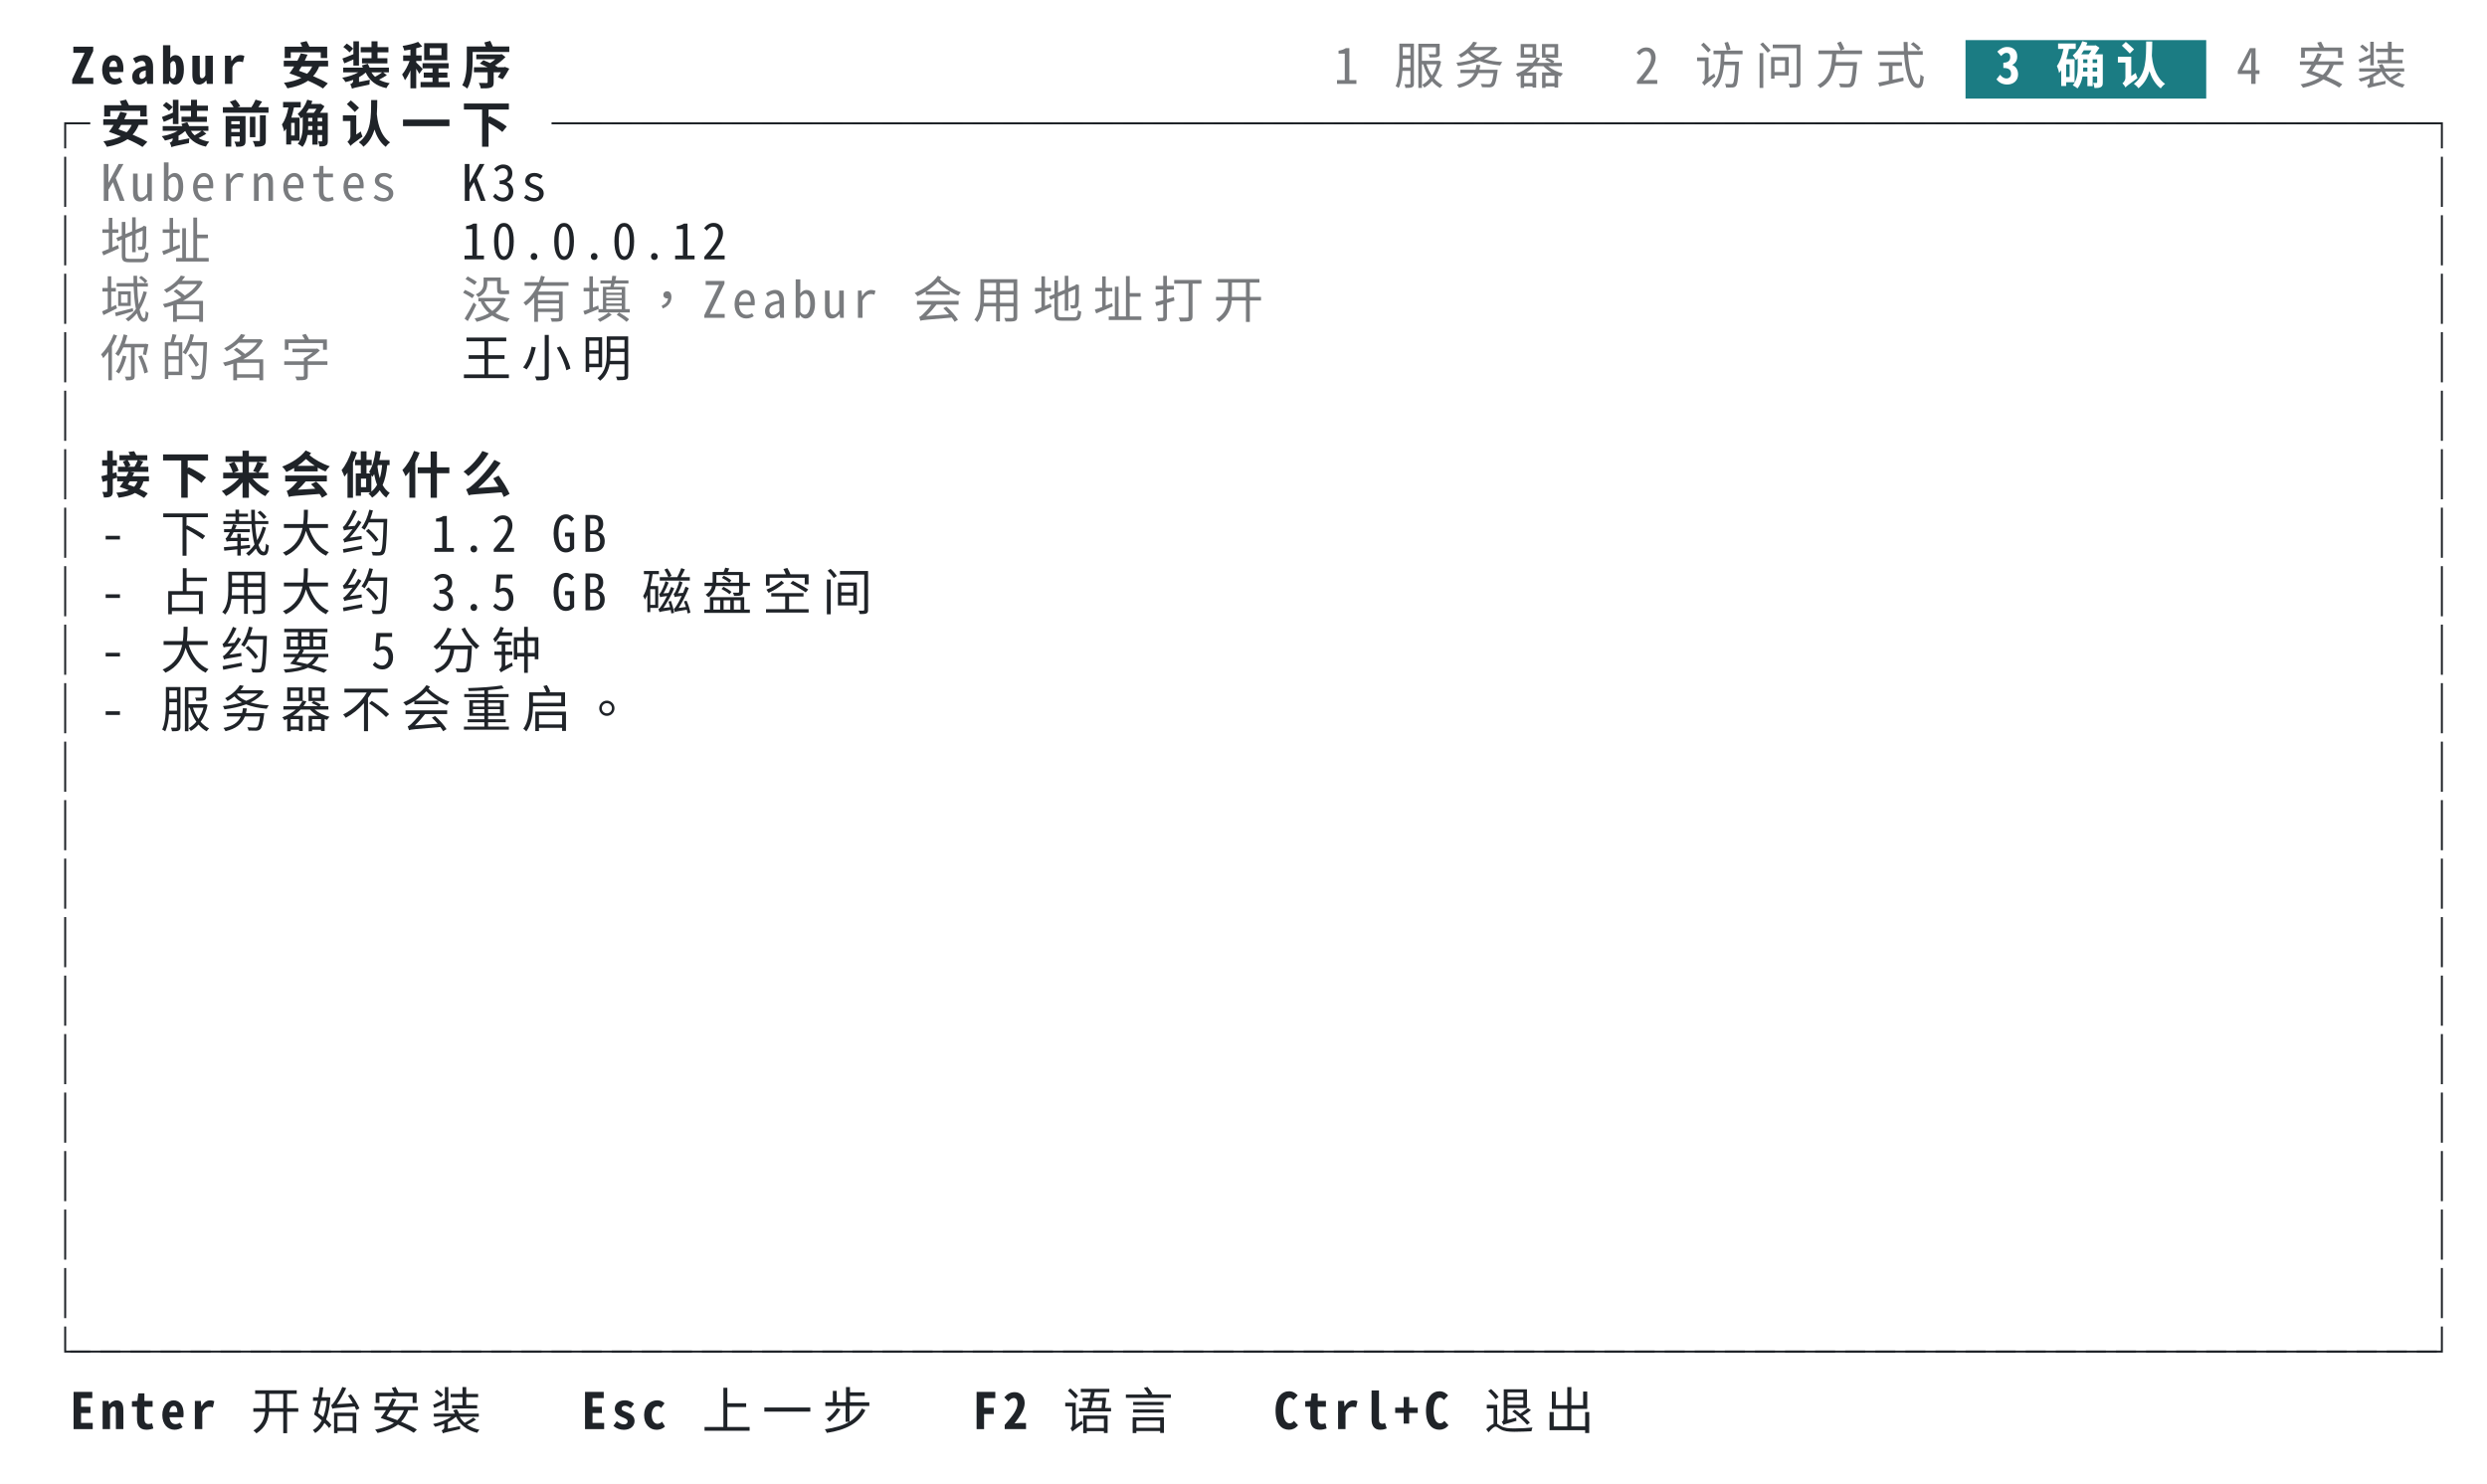
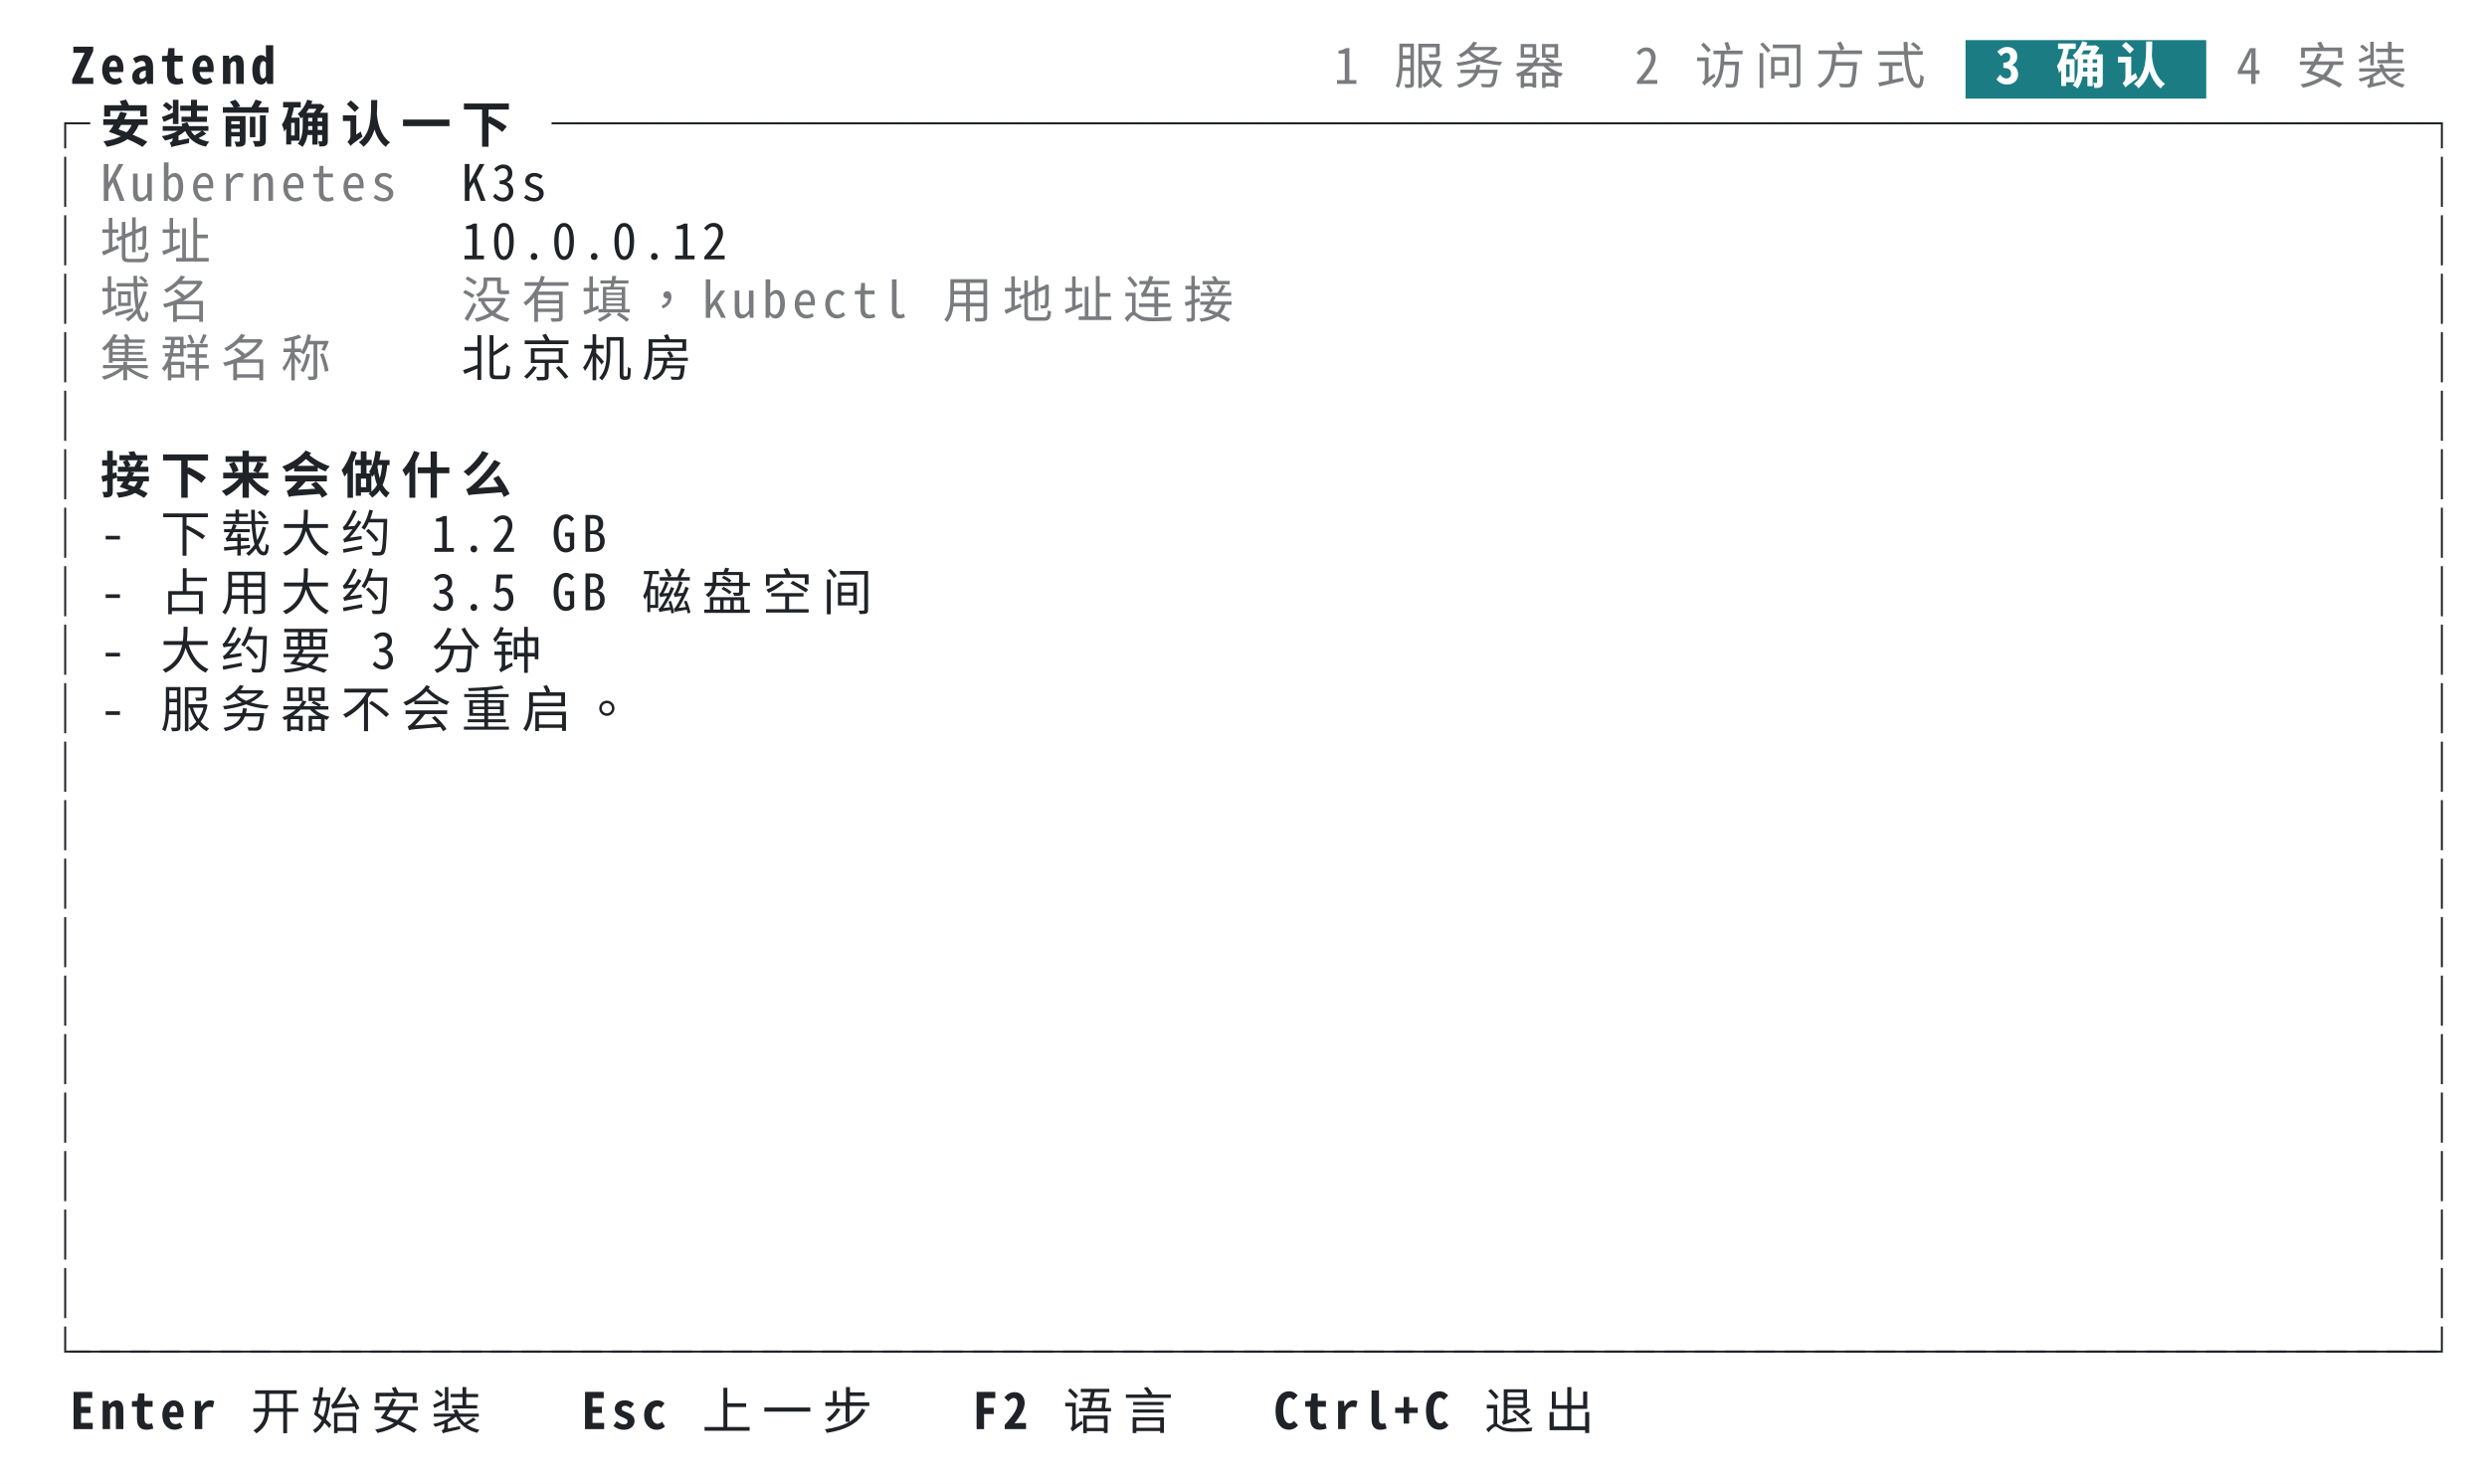
<svg xmlns="http://www.w3.org/2000/svg" xml:lang="zh-CN" width="744" height="444" viewBox="0 0 744 444">
  <style>svg{font:15px ui-monospace,SFMono-Regular,Menlo,'PingFang TC','PingFang SC','Hiragino Sans','Noto Sans Mono CJK TC',monospace}.bold{font-weight:700}.dim{opacity:.6}.f-fg{fill:#1f2328}.b-fg{fill:#1f2328}.f-bg{fill:#ffffff}.b-bg{fill:#ffffff}.f-black{fill:#24292f}.b-black{fill:#24292f}.f-red{fill:#cf222e}.b-red{fill:#cf222e}.f-green{fill:#116329}.b-green{fill:#116329}.f-yellow{fill:#9a6700}.b-yellow{fill:#9a6700}.f-blue{fill:#0969da}.b-blue{fill:#0969da}.f-magenta{fill:#8250df}.b-magenta{fill:#8250df}.f-cyan{fill:#1b7c83}.b-cyan{fill:#1b7c83}.f-gray{fill:#6e7781}.b-gray{fill:#6e7781}.f-darkgray{fill:#57606a}.b-darkgray{fill:#57606a}.f-white{fill:#6e7781}.b-white{fill:#6e7781}.f-lightcyan{fill:#1b7c83}.b-lightcyan{fill:#1b7c83}.f-lightgreen{fill:#116329}.b-lightgreen{fill:#116329}@media (prefers-color-scheme:dark){.f-fg{fill:#e6edf3}.b-fg{fill:#e6edf3}.f-bg{fill:#0d1117}.b-bg{fill:#0d1117}.f-black{fill:#484f58}.b-black{fill:#484f58}.f-red{fill:#ff7b72}.b-red{fill:#ff7b72}.f-green{fill:#3fb950}.b-green{fill:#3fb950}.f-yellow{fill:#d29922}.b-yellow{fill:#d29922}.f-blue{fill:#58a6ff}.b-blue{fill:#58a6ff}.f-magenta{fill:#bc8cff}.b-magenta{fill:#bc8cff}.f-cyan{fill:#39c5cf}.b-cyan{fill:#39c5cf}.f-gray{fill:#8b949e}.b-gray{fill:#8b949e}.f-darkgray{fill:#6e7681}.b-darkgray{fill:#6e7681}.f-white{fill:#b1bac4}.b-white{fill:#b1bac4}.f-lightcyan{fill:#56d4dd}.b-lightcyan{fill:#56d4dd}.f-lightgreen{fill:#56d364}.b-lightgreen{fill:#56d364}}</style>
  <rect class="b-bg" width="100%" height="100%" />
  <g class="f-fg bold">
    <text x="21.0" y="25.1">Z</text>
    <text x="30.0" y="25.1">e</text>
    <text x="39.0" y="25.1">a</text>
-     <text x="48.0" y="25.1">b</text>
-     <text x="57.0" y="25.1">u</text>
-     <text x="66.0" y="25.1">r</text>
-     <text x="84.0" y="25.1">安</text>
-     <text x="102.0" y="25.1">装</text>
-     <text x="120.0" y="25.1">程</text>
-     <text x="138.0" y="25.1">序</text>
+     <text x="48.0" y="25.1">t</text>
+     <text x="57.0" y="25.1">e</text>
+     <text x="66.0" y="25.1">n</text>
+     <text x="75.0" y="25.1">d</text>
  </g>
  <g class="f-fg dim">
    <text x="399.0" y="25.1">1</text>
    <text x="417.0" y="25.1">服</text>
    <text x="435.0" y="25.1">务</text>
    <text x="453.0" y="25.1">器</text>
    <text x="489.0" y="25.1">2</text>
    <text x="507.0" y="25.1">访</text>
    <text x="525.0" y="25.1">问</text>
    <text x="543.0" y="25.1">方</text>
    <text x="561.0" y="25.1">式</text>
  </g>
  <rect class="b-cyan" x="588.0" y="12.0" width="72.0" height="17.5" />
  <g class="f-bg bold">
    <text x="597.0" y="25.1">3</text>
    <text x="615.0" y="25.1">确</text>
    <text x="633.0" y="25.1">认</text>
  </g>
  <g class="f-fg dim">
    <text x="669.0" y="25.1">4</text>
    <text x="687.0" y="25.1">安</text>
    <text x="705.0" y="25.1">装</text>
  </g>
  <g class="f-fg">
    <text x="12.0" y="42.6">┌</text>
  </g>
  <g class="f-fg bold">
    <text x="30.0" y="42.6">安</text>
    <text x="48.0" y="42.6">装</text>
    <text x="66.0" y="42.6">前</text>
    <text x="84.0" y="42.6">确</text>
    <text x="102.0" y="42.6">认</text>
    <text x="120.0" y="42.6">一</text>
    <text x="138.0" y="42.6">下</text>
  </g>
  <g class="f-fg">
    <text x="165.0" y="42.6">─</text>
    <text x="174.0" y="42.6">─</text>
    <text x="183.0" y="42.6">─</text>
    <text x="192.0" y="42.6">─</text>
    <text x="201.0" y="42.6">─</text>
    <text x="210.0" y="42.6">─</text>
    <text x="219.0" y="42.6">─</text>
    <text x="228.0" y="42.6">─</text>
    <text x="237.0" y="42.6">─</text>
    <text x="246.0" y="42.6">─</text>
    <text x="255.0" y="42.6">─</text>
    <text x="264.0" y="42.6">─</text>
    <text x="273.0" y="42.6">─</text>
    <text x="282.0" y="42.6">─</text>
    <text x="291.0" y="42.6">─</text>
    <text x="300.0" y="42.6">─</text>
    <text x="309.0" y="42.6">─</text>
    <text x="318.0" y="42.6">─</text>
    <text x="327.0" y="42.6">─</text>
    <text x="336.0" y="42.6">─</text>
    <text x="345.0" y="42.6">─</text>
    <text x="354.0" y="42.6">─</text>
    <text x="363.0" y="42.6">─</text>
    <text x="372.0" y="42.6">─</text>
    <text x="381.0" y="42.6">─</text>
    <text x="390.0" y="42.6">─</text>
    <text x="399.0" y="42.6">─</text>
    <text x="408.0" y="42.6">─</text>
    <text x="417.0" y="42.6">─</text>
    <text x="426.0" y="42.6">─</text>
    <text x="435.0" y="42.6">─</text>
    <text x="444.0" y="42.6">─</text>
    <text x="453.0" y="42.6">─</text>
    <text x="462.0" y="42.6">─</text>
    <text x="471.0" y="42.6">─</text>
    <text x="480.0" y="42.6">─</text>
    <text x="489.0" y="42.6">─</text>
    <text x="498.0" y="42.6">─</text>
    <text x="507.0" y="42.6">─</text>
    <text x="516.0" y="42.6">─</text>
    <text x="525.0" y="42.6">─</text>
    <text x="534.0" y="42.6">─</text>
    <text x="543.0" y="42.6">─</text>
    <text x="552.0" y="42.6">─</text>
    <text x="561.0" y="42.6">─</text>
    <text x="570.0" y="42.6">─</text>
    <text x="579.0" y="42.6">─</text>
    <text x="588.0" y="42.6">─</text>
    <text x="597.0" y="42.6">─</text>
    <text x="606.0" y="42.6">─</text>
    <text x="615.0" y="42.6">─</text>
    <text x="624.0" y="42.6">─</text>
    <text x="633.0" y="42.6">─</text>
    <text x="642.0" y="42.6">─</text>
    <text x="651.0" y="42.6">─</text>
    <text x="660.0" y="42.6">─</text>
    <text x="669.0" y="42.6">─</text>
    <text x="678.0" y="42.6">─</text>
    <text x="687.0" y="42.6">─</text>
    <text x="696.0" y="42.6">─</text>
    <text x="705.0" y="42.6">─</text>
    <text x="714.0" y="42.6">─</text>
    <text x="723.0" y="42.6">┐</text>
  </g>
  <g class="f-fg">
    <text x="12.0" y="60.1">│</text>
  </g>
  <g class="f-fg dim">
    <text x="30.0" y="60.1">K</text>
    <text x="39.0" y="60.1">u</text>
    <text x="48.0" y="60.1">b</text>
    <text x="57.0" y="60.1">e</text>
    <text x="66.0" y="60.1">r</text>
    <text x="75.0" y="60.1">n</text>
    <text x="84.0" y="60.1">e</text>
    <text x="93.0" y="60.1">t</text>
    <text x="102.0" y="60.1">e</text>
    <text x="111.0" y="60.1">s</text>
  </g>
  <g class="f-fg">
    <text x="138.0" y="60.1">K</text>
    <text x="147.0" y="60.1">3</text>
    <text x="156.0" y="60.1">s</text>
    <text x="723.0" y="60.1">│</text>
  </g>
  <g class="f-fg">
    <text x="12.0" y="77.6">│</text>
  </g>
  <g class="f-fg dim">
    <text x="30.0" y="77.6">地</text>
    <text x="48.0" y="77.6">址</text>
  </g>
  <g class="f-fg">
    <text x="138.0" y="77.6">1</text>
    <text x="147.0" y="77.6">0</text>
    <text x="156.0" y="77.6">.</text>
    <text x="165.0" y="77.6">0</text>
    <text x="174.0" y="77.6">.</text>
    <text x="183.0" y="77.6">0</text>
    <text x="192.0" y="77.6">.</text>
    <text x="201.0" y="77.6">1</text>
    <text x="210.0" y="77.6">2</text>
    <text x="723.0" y="77.6">│</text>
  </g>
  <g class="f-fg">
    <text x="12.0" y="95.1">│</text>
  </g>
  <g class="f-fg dim">
    <text x="30.0" y="95.1">域</text>
    <text x="48.0" y="95.1">名</text>
  </g>
  <g class="f-fg dim">
    <text x="138.0" y="95.1">没</text>
    <text x="156.0" y="95.1">有</text>
    <text x="174.0" y="95.1">填</text>
    <text x="192.0" y="95.1">，</text>
-     <text x="210.0" y="95.1">Z</text>
-     <text x="219.0" y="95.1">e</text>
-     <text x="228.0" y="95.1">a</text>
-     <text x="237.0" y="95.1">b</text>
-     <text x="246.0" y="95.1">u</text>
-     <text x="255.0" y="95.1">r</text>
-     <text x="273.0" y="95.1">会</text>
-     <text x="291.0" y="95.1">用</text>
-     <text x="309.0" y="95.1">地</text>
-     <text x="327.0" y="95.1">址</text>
-     <text x="345.0" y="95.1">打</text>
-     <text x="363.0" y="95.1">开</text>
+     <text x="210.0" y="95.1">k</text>
+     <text x="219.0" y="95.1">u</text>
+     <text x="228.0" y="95.1">b</text>
+     <text x="237.0" y="95.1">e</text>
+     <text x="246.0" y="95.1">c</text>
+     <text x="255.0" y="95.1">t</text>
+     <text x="264.0" y="95.1">l</text>
+     <text x="282.0" y="95.1">用</text>
+     <text x="300.0" y="95.1">地</text>
+     <text x="318.0" y="95.1">址</text>
+     <text x="336.0" y="95.1">连</text>
+     <text x="354.0" y="95.1">接</text>
  </g>
  <g class="f-fg">
    <text x="723.0" y="95.1">│</text>
  </g>
  <g class="f-fg">
    <text x="12.0" y="112.6">│</text>
  </g>
  <g class="f-fg dim">
-     <text x="30.0" y="112.6">你</text>
-     <text x="48.0" y="112.6">的</text>
+     <text x="30.0" y="112.6">集</text>
+     <text x="48.0" y="112.6">群</text>
    <text x="66.0" y="112.6">名</text>
-     <text x="84.0" y="112.6">字</text>
-   </g>
-   <g class="f-fg">
-     <text x="138.0" y="112.6">王</text>
-     <text x="156.0" y="112.6">小</text>
-     <text x="174.0" y="112.6">明</text>
+     <text x="84.0" y="112.6">称</text>
+   </g>
+   <g class="f-fg">
+     <text x="138.0" y="112.6">北</text>
+     <text x="156.0" y="112.6">京</text>
+     <text x="174.0" y="112.6">机</text>
+     <text x="192.0" y="112.6">房</text>
    <text x="723.0" y="112.6">│</text>
  </g>
  <g class="f-fg">
    <text x="12.0" y="130.1">│</text>
    <text x="723.0" y="130.1">│</text>
  </g>
  <g class="f-fg">
    <text x="12.0" y="147.6">│</text>
  </g>
  <g class="f-fg bold">
    <text x="30.0" y="147.6">接</text>
    <text x="48.0" y="147.6">下</text>
    <text x="66.0" y="147.6">来</text>
    <text x="84.0" y="147.6">会</text>
    <text x="102.0" y="147.6">做</text>
    <text x="120.0" y="147.6">什</text>
    <text x="138.0" y="147.6">么</text>
  </g>
  <g class="f-fg">
    <text x="723.0" y="147.6">│</text>
  </g>
  <g class="f-fg">
    <text x="12.0" y="165.1">│</text>
    <text x="30.0" y="165.1">-</text>
    <text x="48.0" y="165.1">下</text>
    <text x="66.0" y="165.1">载</text>
    <text x="84.0" y="165.1">大</text>
    <text x="102.0" y="165.1">约</text>
    <text x="129.0" y="165.1">1</text>
    <text x="138.0" y="165.1">.</text>
    <text x="147.0" y="165.1">2</text>
    <text x="165.0" y="165.1">G</text>
    <text x="174.0" y="165.1">B</text>
    <text x="723.0" y="165.1">│</text>
  </g>
  <g class="f-fg">
    <text x="12.0" y="182.6">│</text>
    <text x="30.0" y="182.6">-</text>
    <text x="48.0" y="182.6">占</text>
    <text x="66.0" y="182.6">用</text>
    <text x="84.0" y="182.6">大</text>
    <text x="102.0" y="182.6">约</text>
    <text x="129.0" y="182.6">3</text>
    <text x="138.0" y="182.6">.</text>
    <text x="147.0" y="182.6">5</text>
    <text x="165.0" y="182.6">G</text>
    <text x="174.0" y="182.6">B</text>
    <text x="192.0" y="182.6">磁</text>
    <text x="210.0" y="182.6">盘</text>
    <text x="228.0" y="182.6">空</text>
    <text x="246.0" y="182.6">间</text>
    <text x="723.0" y="182.6">│</text>
  </g>
  <g class="f-fg">
    <text x="12.0" y="200.1">│</text>
    <text x="30.0" y="200.1">-</text>
    <text x="48.0" y="200.1">大</text>
    <text x="66.0" y="200.1">约</text>
    <text x="84.0" y="200.1">要</text>
-     <text x="111.0" y="200.1">5</text>
+     <text x="111.0" y="200.1">3</text>
    <text x="129.0" y="200.1">分</text>
    <text x="147.0" y="200.1">钟</text>
    <text x="723.0" y="200.1">│</text>
  </g>
  <g class="f-fg">
    <text x="12.0" y="217.6">│</text>
    <text x="30.0" y="217.6">-</text>
    <text x="48.0" y="217.6">服</text>
    <text x="66.0" y="217.6">务</text>
    <text x="84.0" y="217.6">器</text>
    <text x="102.0" y="217.6">不</text>
    <text x="120.0" y="217.6">会</text>
    <text x="138.0" y="217.6">重</text>
    <text x="156.0" y="217.6">启</text>
    <text x="174.0" y="217.6">。</text>
    <text x="723.0" y="217.6">│</text>
  </g>
  <g class="f-fg">
    <text x="12.0" y="235.1">│</text>
    <text x="723.0" y="235.1">│</text>
  </g>
  <g class="f-fg">
    <text x="12.0" y="252.6">│</text>
    <text x="723.0" y="252.6">│</text>
  </g>
  <g class="f-fg">
    <text x="12.0" y="270.1">│</text>
    <text x="723.0" y="270.1">│</text>
  </g>
  <g class="f-fg">
    <text x="12.0" y="287.6">│</text>
    <text x="723.0" y="287.6">│</text>
  </g>
  <g class="f-fg">
    <text x="12.0" y="305.1">│</text>
    <text x="723.0" y="305.1">│</text>
  </g>
  <g class="f-fg">
    <text x="12.0" y="322.6">│</text>
    <text x="723.0" y="322.6">│</text>
  </g>
  <g class="f-fg">
    <text x="12.0" y="340.1">│</text>
    <text x="723.0" y="340.1">│</text>
  </g>
  <g class="f-fg">
    <text x="12.0" y="357.6">│</text>
    <text x="723.0" y="357.6">│</text>
  </g>
  <g class="f-fg">
    <text x="12.0" y="375.1">│</text>
    <text x="723.0" y="375.1">│</text>
  </g>
  <g class="f-fg">
    <text x="12.0" y="392.6">│</text>
    <text x="723.0" y="392.6">│</text>
  </g>
  <g class="f-fg">
    <text x="12.0" y="410.1">└</text>
    <text x="21.0" y="410.1">─</text>
    <text x="30.0" y="410.1">─</text>
    <text x="39.0" y="410.1">─</text>
    <text x="48.0" y="410.1">─</text>
    <text x="57.0" y="410.1">─</text>
    <text x="66.0" y="410.1">─</text>
    <text x="75.0" y="410.1">─</text>
    <text x="84.0" y="410.1">─</text>
    <text x="93.0" y="410.1">─</text>
    <text x="102.0" y="410.1">─</text>
    <text x="111.0" y="410.1">─</text>
    <text x="120.0" y="410.1">─</text>
    <text x="129.0" y="410.1">─</text>
    <text x="138.0" y="410.1">─</text>
    <text x="147.0" y="410.1">─</text>
    <text x="156.0" y="410.1">─</text>
    <text x="165.0" y="410.1">─</text>
    <text x="174.0" y="410.1">─</text>
    <text x="183.0" y="410.1">─</text>
    <text x="192.0" y="410.1">─</text>
    <text x="201.0" y="410.1">─</text>
    <text x="210.0" y="410.1">─</text>
    <text x="219.0" y="410.1">─</text>
    <text x="228.0" y="410.1">─</text>
    <text x="237.0" y="410.1">─</text>
    <text x="246.0" y="410.1">─</text>
    <text x="255.0" y="410.1">─</text>
    <text x="264.0" y="410.1">─</text>
    <text x="273.0" y="410.1">─</text>
    <text x="282.0" y="410.1">─</text>
    <text x="291.0" y="410.1">─</text>
    <text x="300.0" y="410.1">─</text>
    <text x="309.0" y="410.1">─</text>
    <text x="318.0" y="410.1">─</text>
    <text x="327.0" y="410.1">─</text>
    <text x="336.0" y="410.1">─</text>
    <text x="345.0" y="410.1">─</text>
    <text x="354.0" y="410.1">─</text>
    <text x="363.0" y="410.1">─</text>
    <text x="372.0" y="410.1">─</text>
    <text x="381.0" y="410.1">─</text>
    <text x="390.0" y="410.1">─</text>
    <text x="399.0" y="410.1">─</text>
    <text x="408.0" y="410.1">─</text>
    <text x="417.0" y="410.1">─</text>
    <text x="426.0" y="410.1">─</text>
    <text x="435.0" y="410.1">─</text>
    <text x="444.0" y="410.1">─</text>
    <text x="453.0" y="410.1">─</text>
    <text x="462.0" y="410.1">─</text>
    <text x="471.0" y="410.1">─</text>
    <text x="480.0" y="410.1">─</text>
    <text x="489.0" y="410.1">─</text>
    <text x="498.0" y="410.1">─</text>
    <text x="507.0" y="410.1">─</text>
    <text x="516.0" y="410.1">─</text>
    <text x="525.0" y="410.1">─</text>
    <text x="534.0" y="410.1">─</text>
    <text x="543.0" y="410.1">─</text>
    <text x="552.0" y="410.1">─</text>
    <text x="561.0" y="410.1">─</text>
    <text x="570.0" y="410.1">─</text>
    <text x="579.0" y="410.1">─</text>
    <text x="588.0" y="410.1">─</text>
    <text x="597.0" y="410.1">─</text>
    <text x="606.0" y="410.1">─</text>
    <text x="615.0" y="410.1">─</text>
    <text x="624.0" y="410.1">─</text>
    <text x="633.0" y="410.1">─</text>
    <text x="642.0" y="410.1">─</text>
    <text x="651.0" y="410.1">─</text>
    <text x="660.0" y="410.1">─</text>
    <text x="669.0" y="410.1">─</text>
    <text x="678.0" y="410.1">─</text>
    <text x="687.0" y="410.1">─</text>
    <text x="696.0" y="410.1">─</text>
    <text x="705.0" y="410.1">─</text>
    <text x="714.0" y="410.1">─</text>
    <text x="723.0" y="410.1">┘</text>
  </g>
  <g class="f-fg bold">
    <text x="21.0" y="427.6">E</text>
    <text x="30.0" y="427.6">n</text>
    <text x="39.0" y="427.6">t</text>
    <text x="48.0" y="427.6">e</text>
    <text x="57.0" y="427.6">r</text>
  </g>
  <g class="f-fg">
    <text x="75.0" y="427.6">开</text>
    <text x="93.0" y="427.6">始</text>
    <text x="111.0" y="427.6">安</text>
    <text x="129.0" y="427.6">装</text>
  </g>
  <g class="f-fg bold">
    <text x="174.0" y="427.6">E</text>
    <text x="183.0" y="427.6">s</text>
    <text x="192.0" y="427.6">c</text>
  </g>
  <g class="f-fg">
    <text x="210.0" y="427.6">上</text>
    <text x="228.0" y="427.6">一</text>
    <text x="246.0" y="427.6">步</text>
  </g>
  <g class="f-fg bold">
    <text x="291.0" y="427.6">F</text>
    <text x="300.0" y="427.6">2</text>
  </g>
  <g class="f-fg">
    <text x="318.0" y="427.6">语</text>
    <text x="336.0" y="427.6">言</text>
  </g>
  <g class="f-fg bold">
    <text x="381.0" y="427.6">C</text>
    <text x="390.0" y="427.6">t</text>
    <text x="399.0" y="427.6">r</text>
    <text x="408.0" y="427.6">l</text>
    <text x="417.0" y="427.6">+</text>
    <text x="426.0" y="427.6">C</text>
  </g>
  <g class="f-fg">
    <text x="444.0" y="427.6">退</text>
    <text x="462.0" y="427.6">出</text>
  </g>
</svg>
